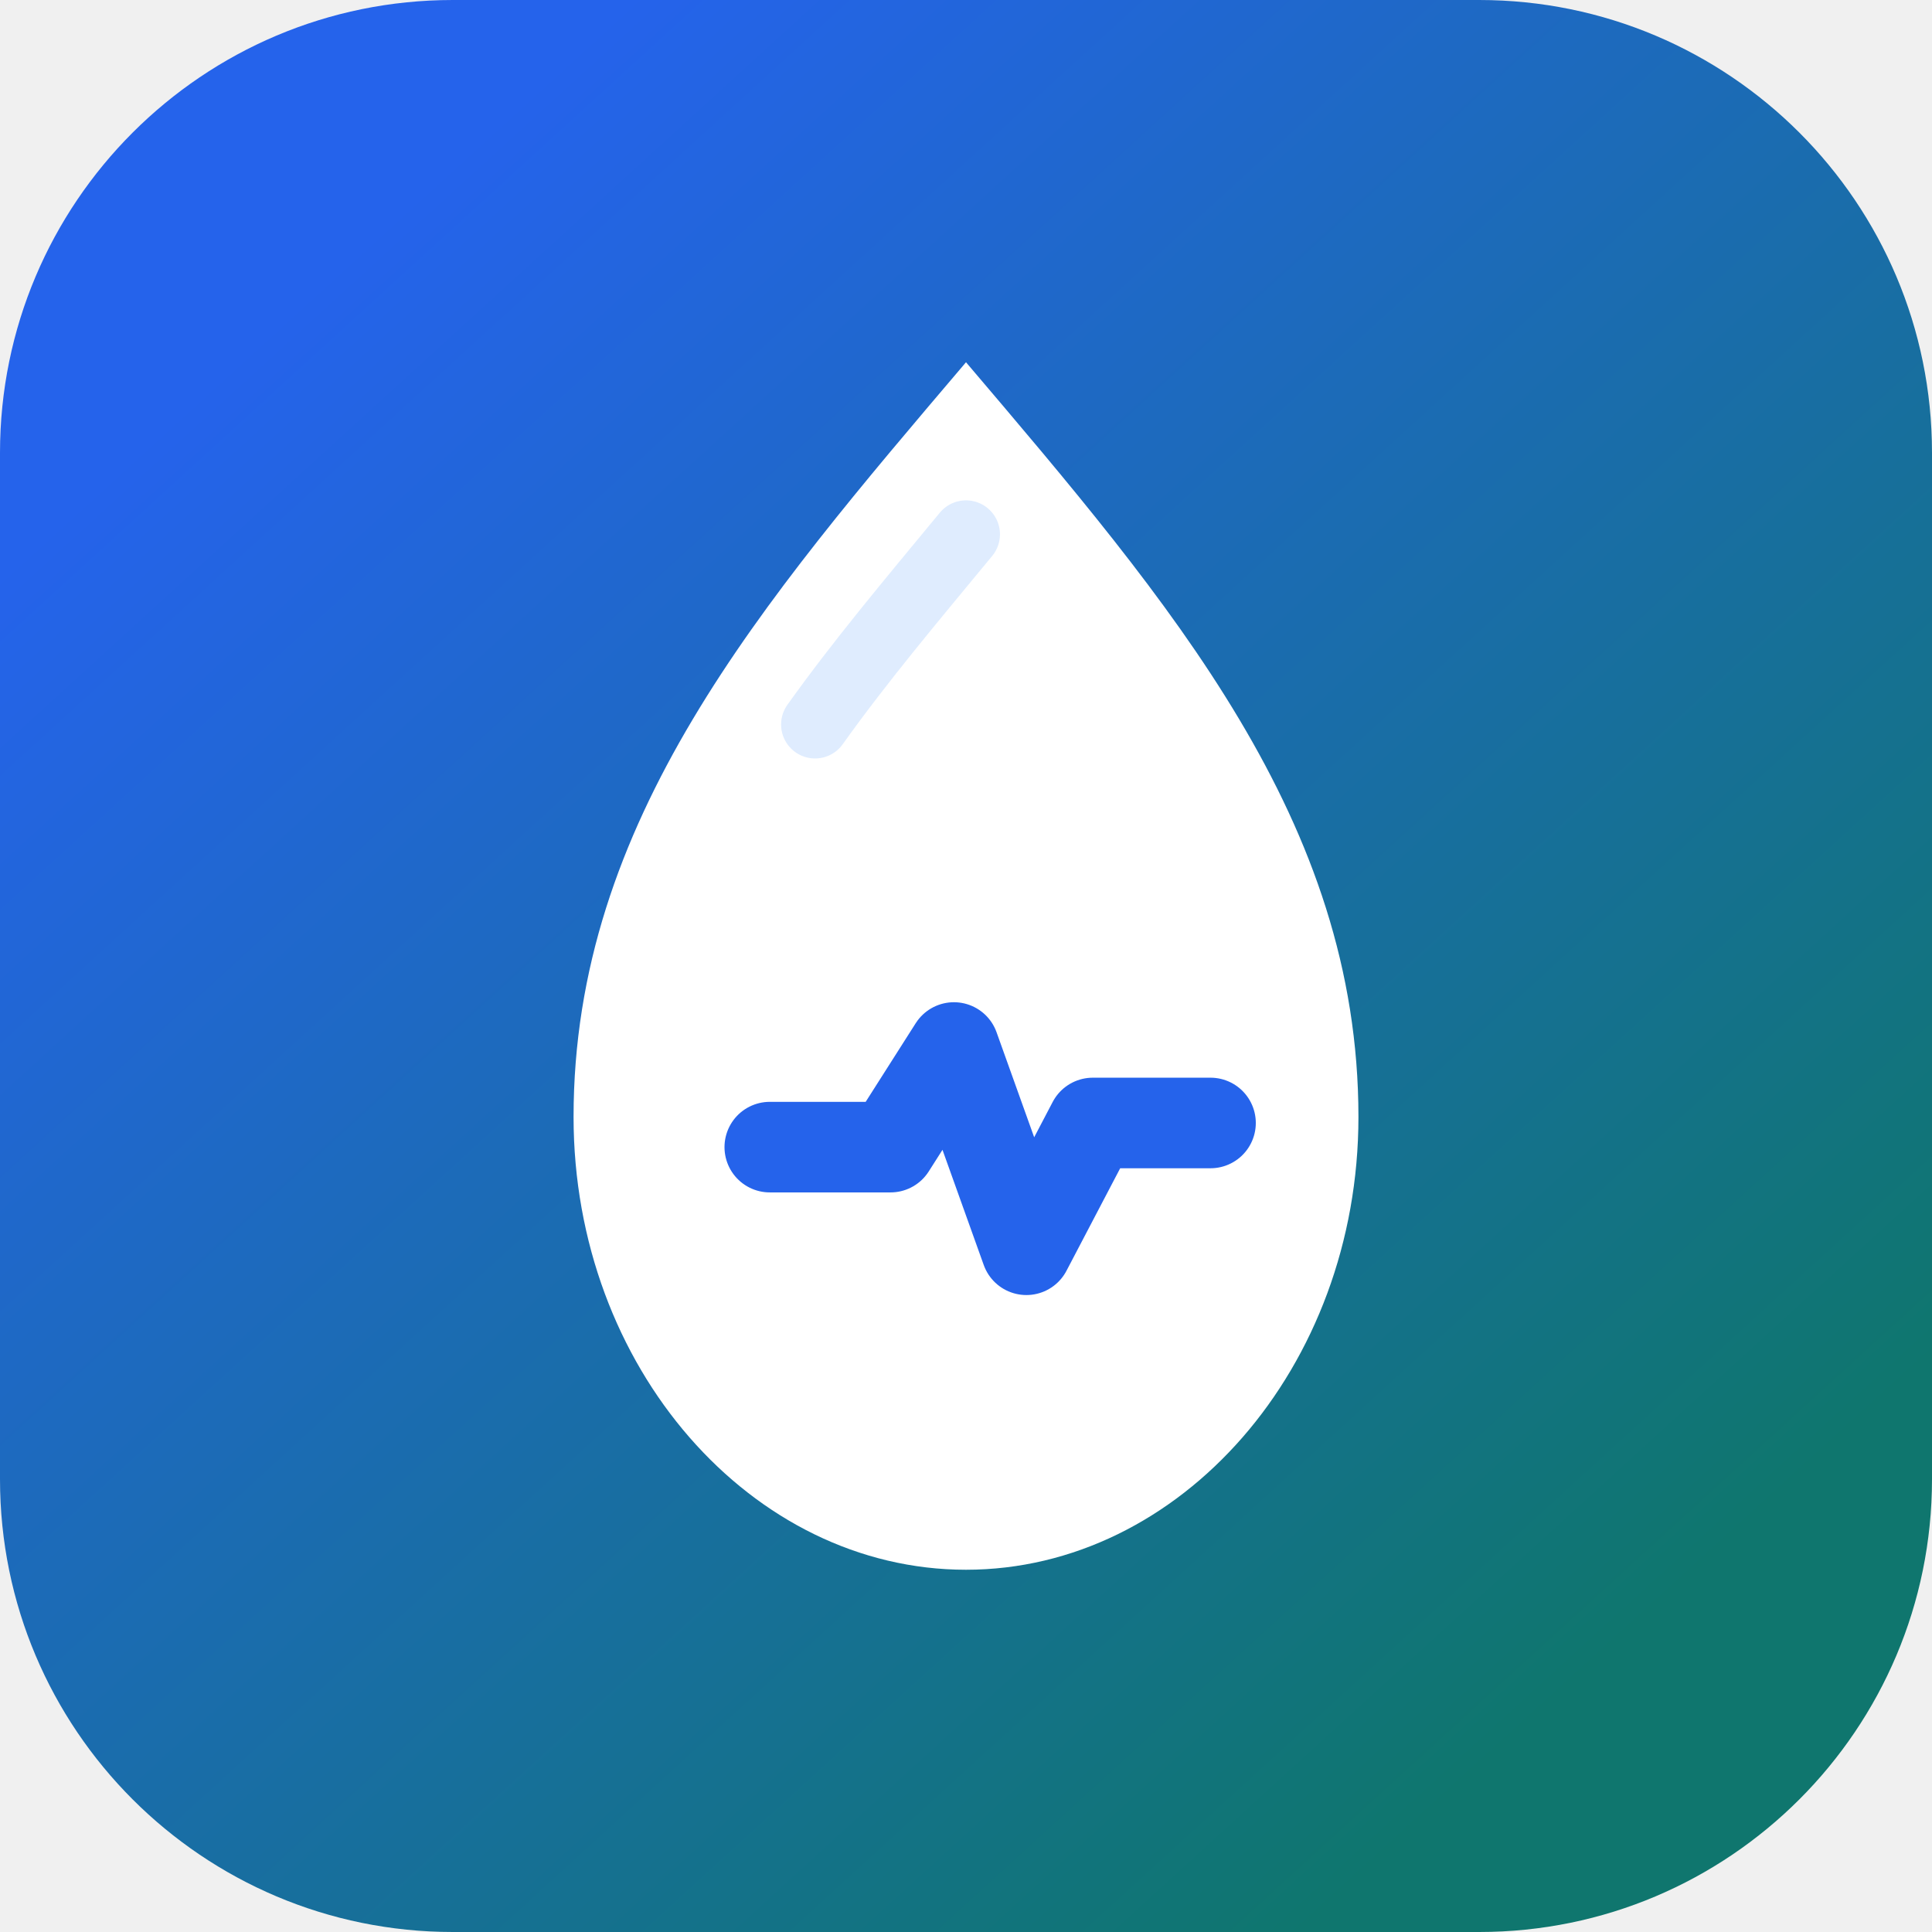
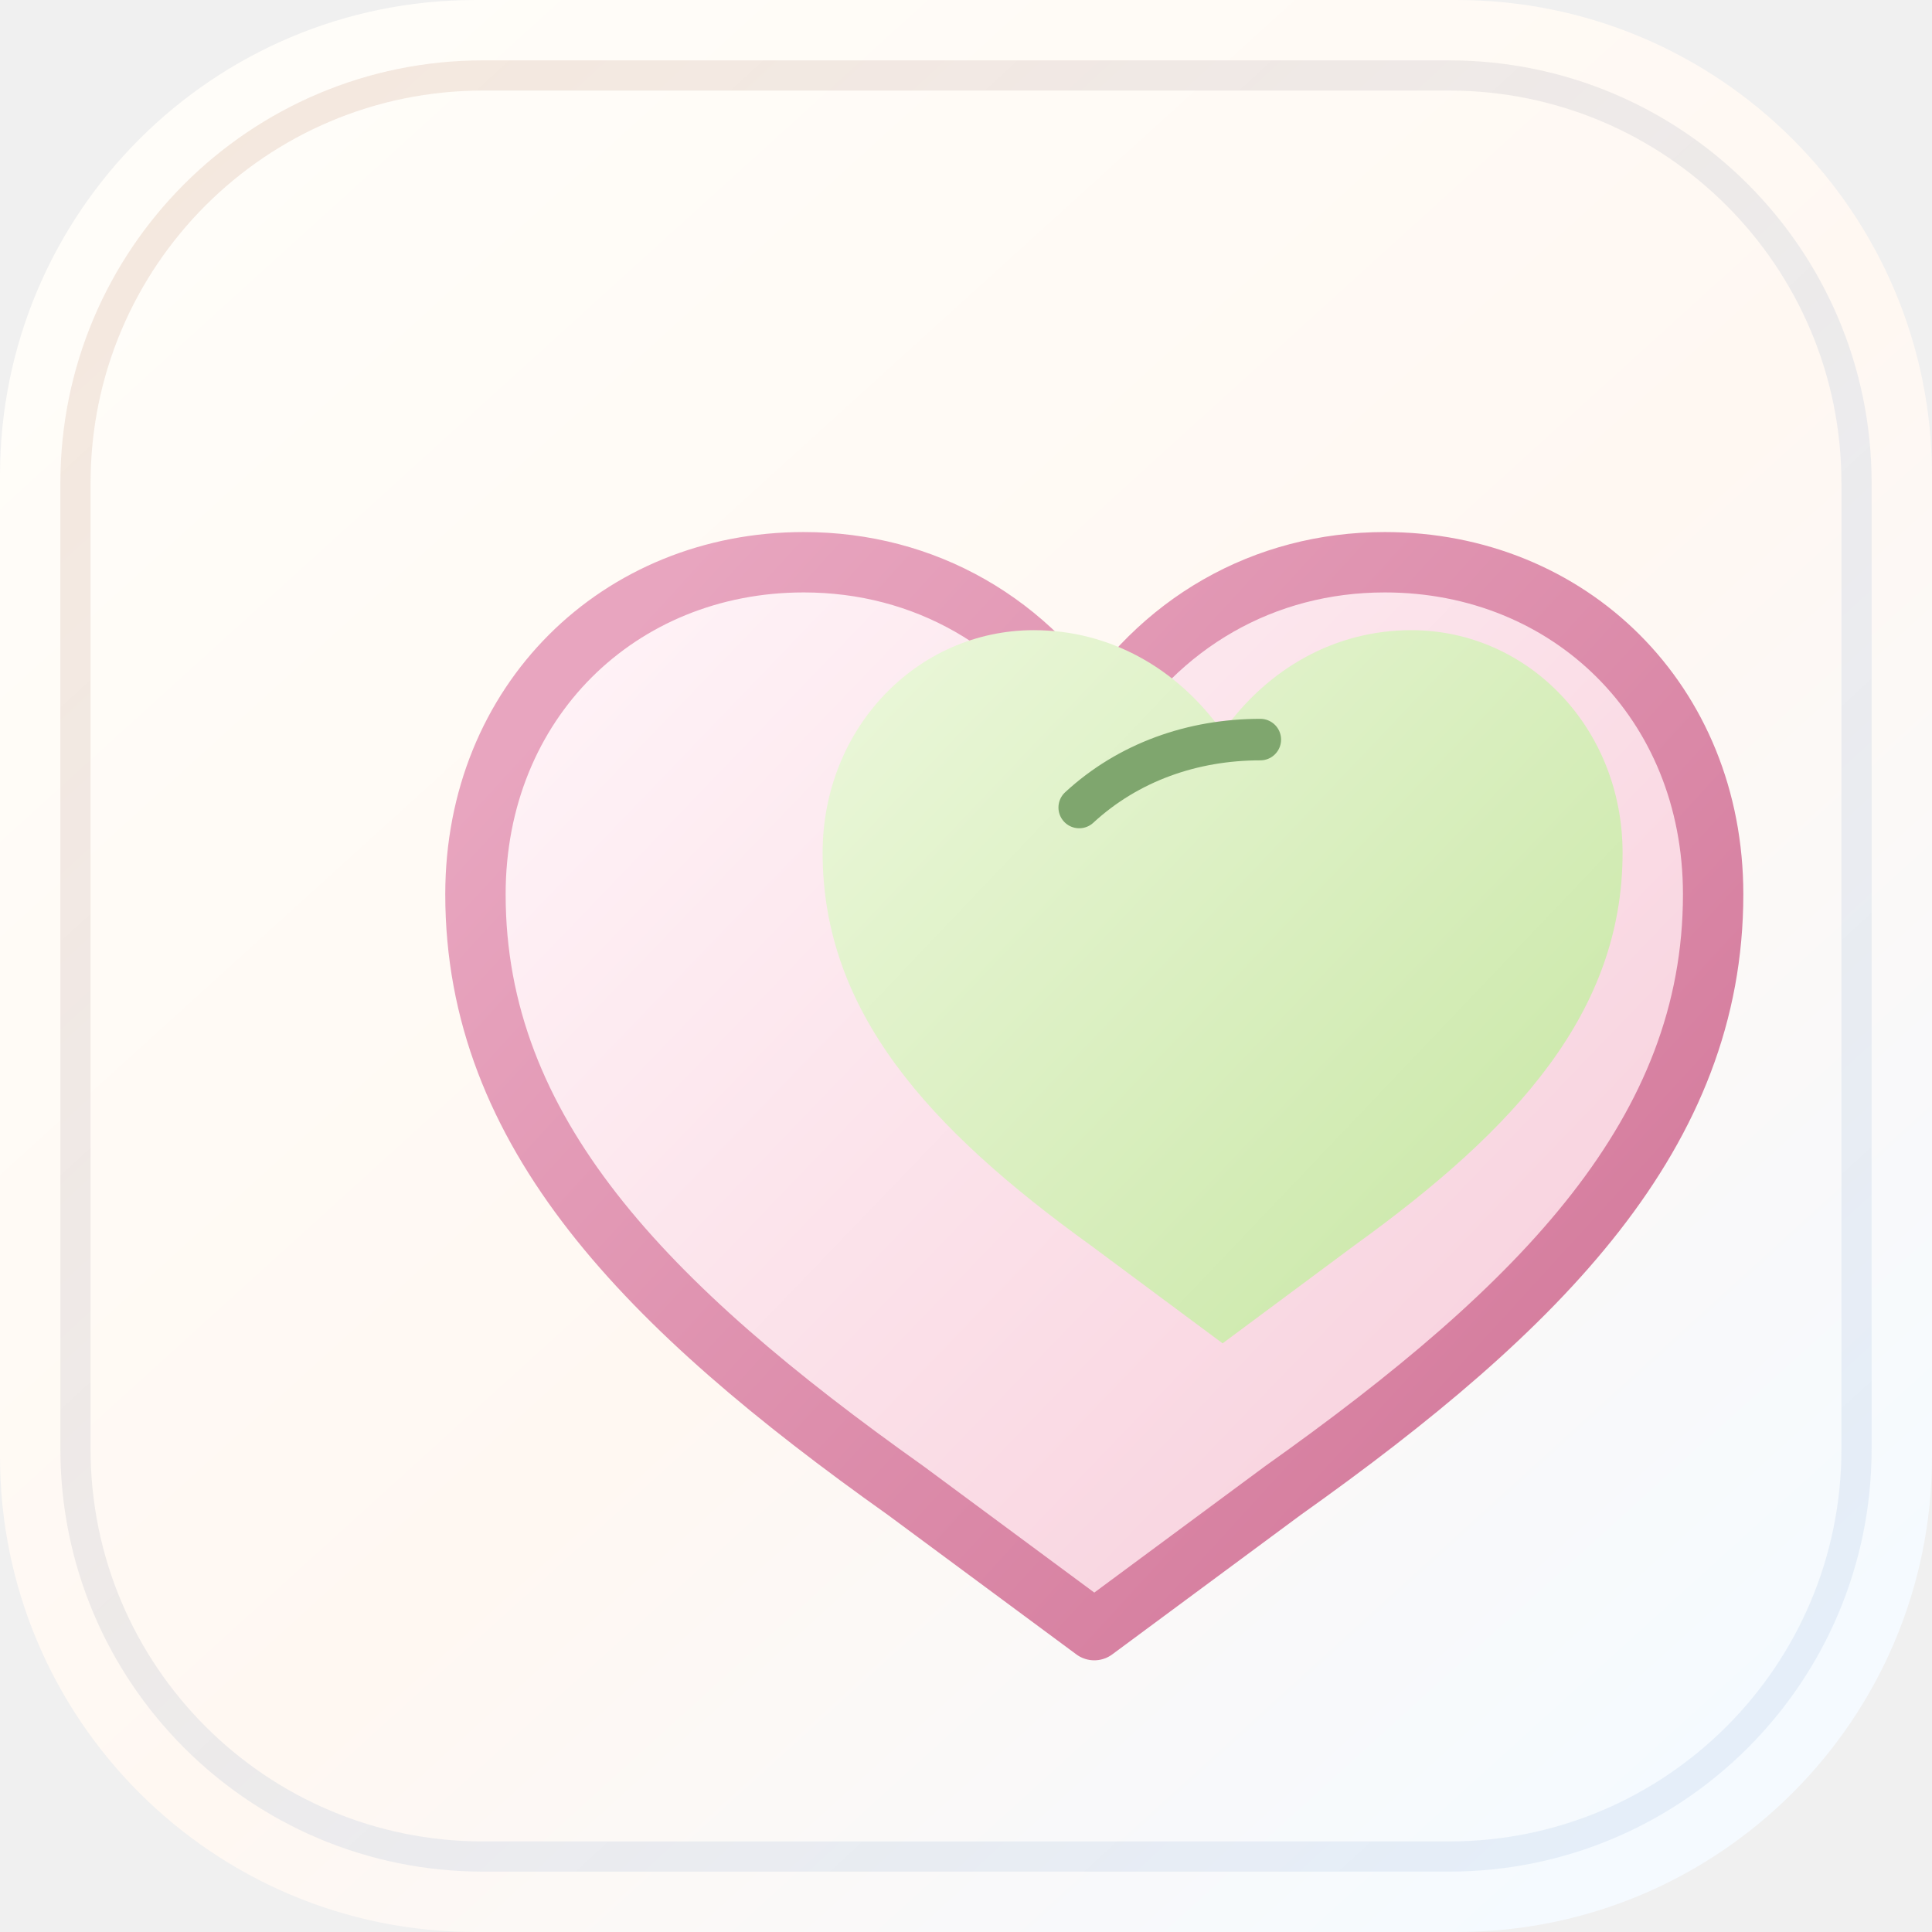
<svg xmlns="http://www.w3.org/2000/svg" width="512" height="512" viewBox="0 0 512 512" fill="none">
-   <rect width="512" height="512" rx="120" fill="url(#bg)" />
-   <path d="M256 96C201.6 160 152 217.6 152 296C152 362.4 199.2 416 256 416C312.8 416 360 362.4 360 296C360 217.6 310.4 160 256 96Z" fill="white" />
-   <path d="M204 304H236L252.8 277.6L272 331.2L289.6 297.6H320.8" stroke="#2563EB" stroke-width="24" stroke-linecap="round" stroke-linejoin="round" />
-   <path d="M216 192C228 175.2 240.8 160 256 141.6" stroke="#DBEAFE" stroke-width="18" stroke-linecap="round" opacity="0.9" />
+   <rect width="512" height="512" rx="126" fill="url(#bg)" />
+   <rect x="20" y="20" width="472" height="472" rx="108" stroke="url(#frame)" stroke-width="8" />
+   <path d="M240 395C171 346 126 300 126 237C126 186 164 149 213 149C245 149 273 165 290 193C307 165 335 149 367 149C416 149 454 186 454 237C454 300 409 346 340 395L290 432L240 395Z" fill="url(#heartBackFill)" stroke="url(#heartBackStroke)" stroke-width="16" stroke-linejoin="round" />
+   <path d="M289 330C246 299 218 268 218 226C218 193 243 167 274 167C294 167 312 177 324 194C336 177 354 167 374 167C405 167 430 193 430 226C430 268 402 299 359 330L324 356L289 330Z" fill="url(#heartFrontFill)" />
+   <path d="M286 214C299 202 316 196 334 196" stroke="#7FA66E" stroke-width="11" stroke-linecap="round" />
  <defs>
-     <linearGradient id="bg" x1="88" y1="72" x2="424" y2="440" gradientUnits="userSpaceOnUse">
-       <stop stop-color="#2563EB" />
-       <stop offset="1" stop-color="#0F766E" />
+     <linearGradient id="bg" x1="56" y1="40" x2="448" y2="472" gradientUnits="userSpaceOnUse">
+       <stop stop-color="#FFFDF9" />
+       <stop offset="0.56" stop-color="#FFF8F2" />
+       <stop offset="1" stop-color="#F5FAFF" />
+     </linearGradient>
+     <linearGradient id="frame" x1="54" y1="44" x2="448" y2="472" gradientUnits="userSpaceOnUse">
+       <stop stop-color="#F2E4DA" stop-opacity="0.85" />
+       <stop offset="1" stop-color="#E3EDF8" stop-opacity="0.9" />
+     </linearGradient>
+     <linearGradient id="heartBackFill" x1="156" y1="162" x2="392" y2="389" gradientUnits="userSpaceOnUse">
+       <stop stop-color="#FFF3F7" />
+       <stop offset="1" stop-color="#F8D2DE" />
+     </linearGradient>
+     <linearGradient id="heartBackStroke" x1="164" y1="167" x2="397" y2="380" gradientUnits="userSpaceOnUse">
+       <stop stop-color="#E8A5BF" />
+       <stop offset="1" stop-color="#D57D9E" />
+     </linearGradient>
+     <linearGradient id="heartFrontFill" x1="239" y1="175" x2="404" y2="332" gradientUnits="userSpaceOnUse">
+       <stop stop-color="#E9F6D7" />
+       <stop offset="1" stop-color="#CBE8A9" />
    </linearGradient>
  </defs>
</svg>
